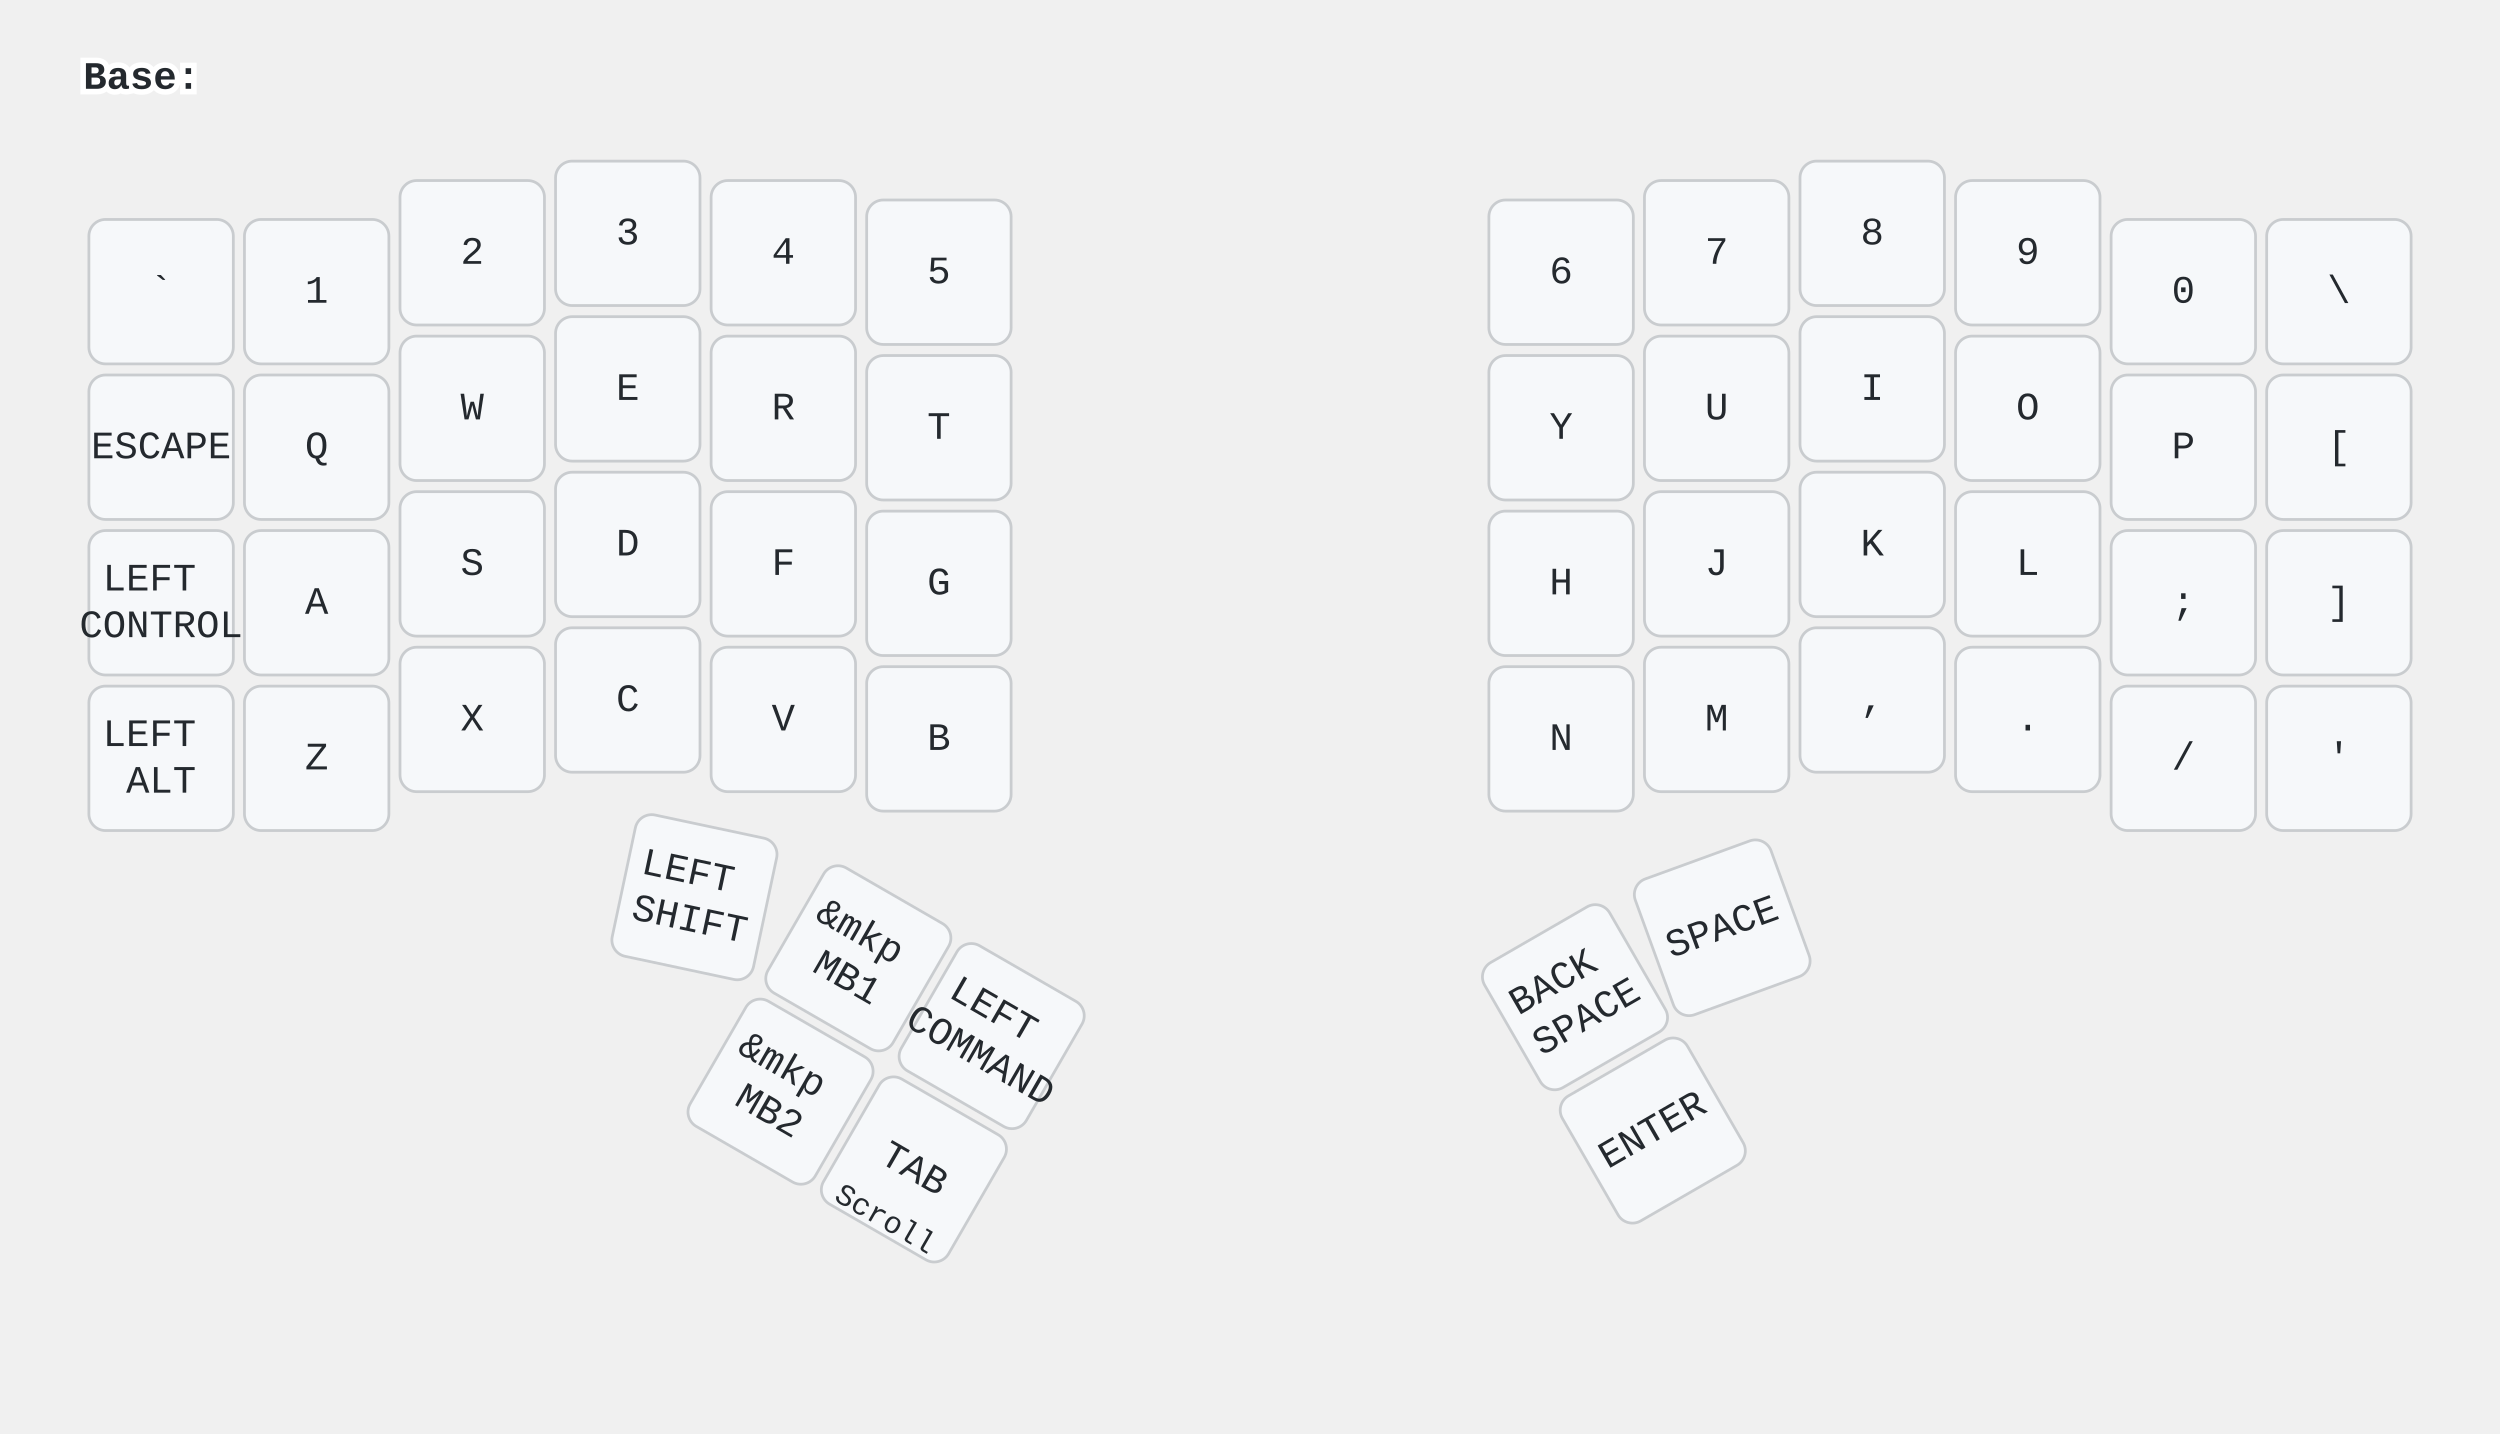
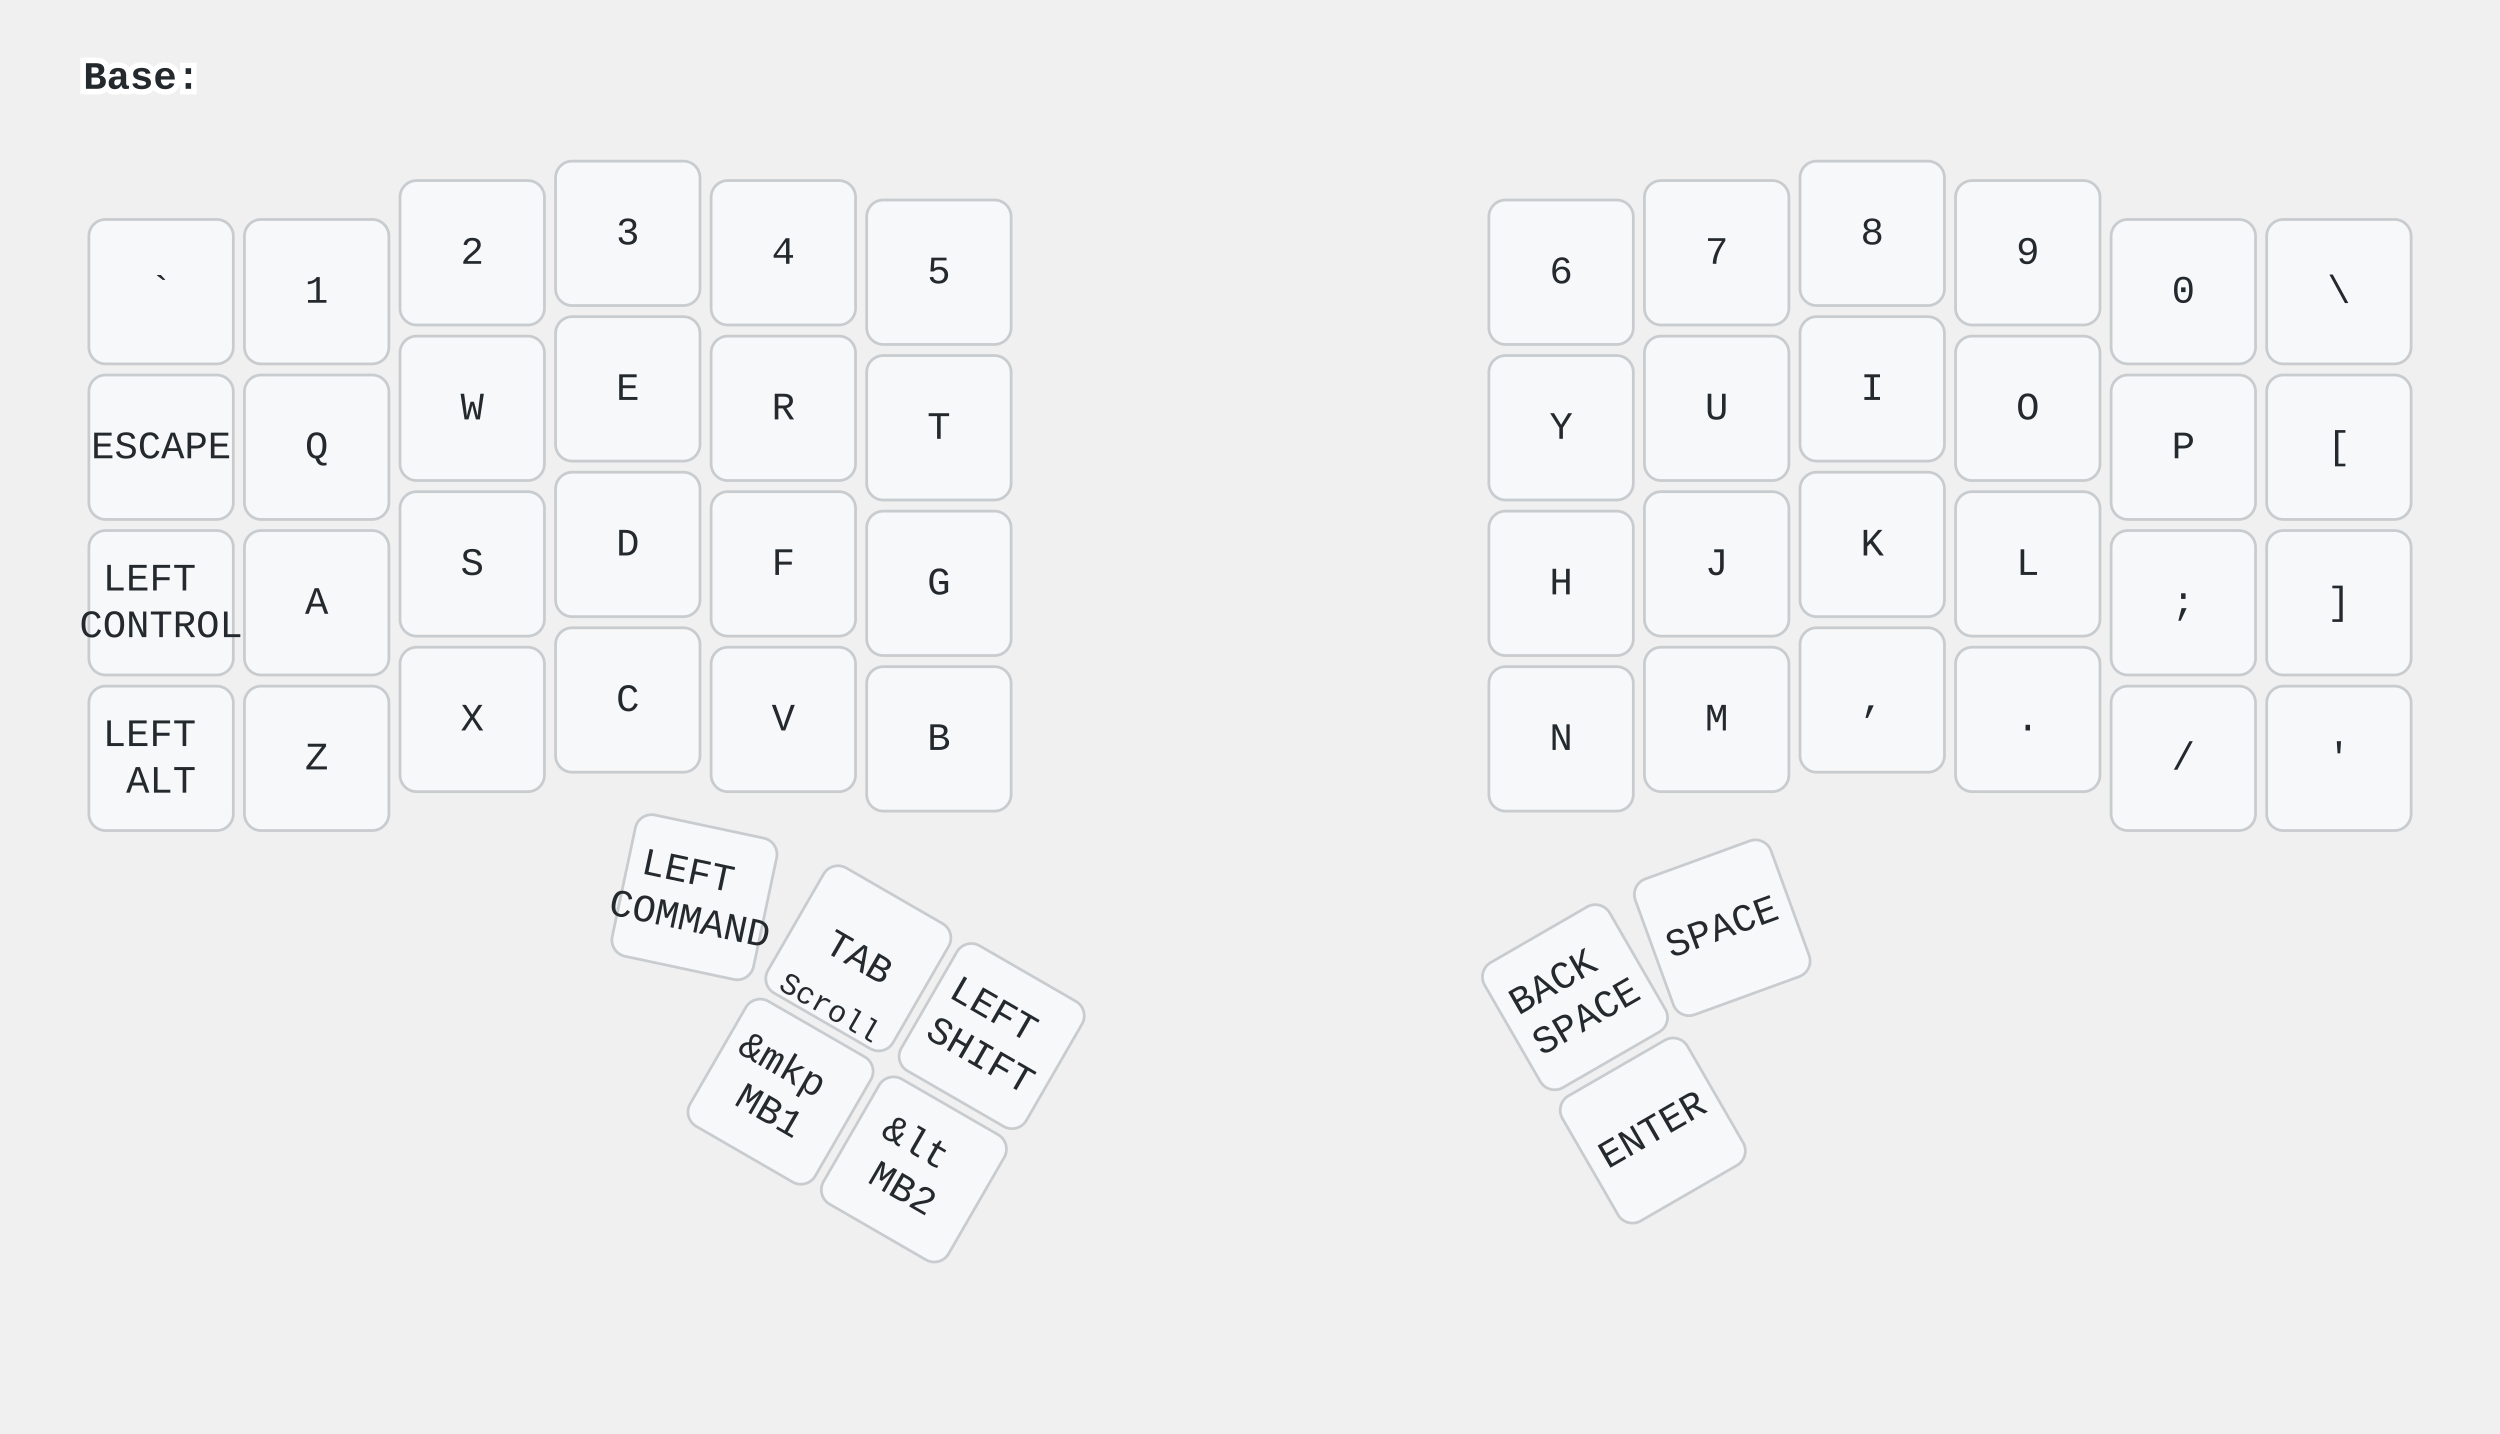
<svg xmlns="http://www.w3.org/2000/svg" width="900" height="516" viewBox="0 0 900 516" class="keymap">
  <style>/* inherit to force styles through use tags */
svg path {
    fill: inherit;
}

/* font and background color specifications */
svg.keymap {
    font-family: SFMono-Regular,Consolas,Liberation Mono,Menlo,monospace;
    font-size: 14px;
    font-kerning: normal;
    text-rendering: optimizeLegibility;
    fill: #24292e;
}

/* default key styling */
rect.key {
    fill: #f6f8fa;
}

rect.key, rect.combo {
    stroke: #c9cccf;
    stroke-width: 1;
}

/* default key side styling, only used is draw_key_sides is set */
rect.side {
    filter: brightness(90%);
}

/* color accent for combo boxes */
rect.combo, rect.combo-separate {
    fill: #cdf;
}

/* color accent for held keys */
rect.held, rect.combo.held {
    fill: #fdd;
}

/* color accent for ghost (optional) keys */
rect.ghost, rect.combo.ghost {
    stroke-dasharray: 4, 4;
    stroke-width: 2;
}

text {
    text-anchor: middle;
    dominant-baseline: middle;
}

/* styling for layer labels */
text.label {
    font-weight: bold;
    text-anchor: start;
    stroke: white;
    stroke-width: 4;
    paint-order: stroke;
}

/* styling for optional footer */
text.footer {
    text-anchor: end;
    dominant-baseline: auto;
    stroke: white;
    stroke-width: 4;
    paint-order: stroke;
}

/* styling for combo tap, and key non-tap label text */
text.combo, text.hold, text.shifted, text.left, text.right, text.tl, text.tr, text.bl, text.br {
    font-size: 11px;
}

text.hold, text.bl, text.br {
    text-anchor: middle;
    dominant-baseline: auto;
}

text.shifted, text.tl, text.tr {
    text-anchor: middle;
    dominant-baseline: hanging;
}

text.left, text.tl, text.bl {
    text-anchor: start;
}

text.right, text.tr, text.br {
    text-anchor: end;
}

text.layer-activator {
    text-decoration: underline;
}

/* styling for hold/shifted label text in combo box */
text.combo.hold, text.combo.shifted, text.combo.left, text.combo.right {
    font-size: 8px;
}

/* lighter symbol for transparent keys */
text.trans {
    fill: #7b7e81;
}

/* styling for combo dendrons */
path.combo {
    stroke-width: 1;
    stroke: gray;
    fill: none;
}

/* Start Tabler Icons Cleanup */
/* cannot use height/width with glyphs */
.icon-tabler &gt; path {
    fill: inherit;
    stroke: inherit;
    stroke-width: 2;
}
/* hide tabler's default box */
.icon-tabler &gt; path[stroke="none"][fill="none"] {
    visibility: hidden;
}
/* End Tabler Icons Cleanup */

@media (prefers-color-scheme: dark) {
svg.keymap { fill: #d1d6db; }
rect.key { fill: #3f4750; }
rect.key, rect.combo { stroke: #60666c; }
rect.combo, rect.combo-separate { fill: #1f3d7a; }
rect.held, rect.combo.held { fill: #854747; }
text.label, text.footer { stroke: black; }
text.trans { fill: #7e8184; }
path.combo { stroke: #7f7f7f; }

}</style>
  <g transform="translate(30, 0)" class="layer-Base">
    <text x="0" y="28" class="label" id="Base">Base:</text>
    <g transform="translate(0, 56)">
      <g transform="translate(28, 49)" class="key keypos-0">
        <rect rx="6" ry="6" x="-26" y="-26" width="52" height="52" class="key" />
        <text x="0" y="0" class="key tap">`</text>
      </g>
      <g transform="translate(84, 49)" class="key keypos-1">
        <rect rx="6" ry="6" x="-26" y="-26" width="52" height="52" class="key" />
        <text x="0" y="0" class="key tap">1</text>
      </g>
      <g transform="translate(140, 35)" class="key keypos-2">
        <rect rx="6" ry="6" x="-26" y="-26" width="52" height="52" class="key" />
        <text x="0" y="0" class="key tap">2</text>
      </g>
      <g transform="translate(196, 28)" class="key keypos-3">
        <rect rx="6" ry="6" x="-26" y="-26" width="52" height="52" class="key" />
        <text x="0" y="0" class="key tap">3</text>
      </g>
      <g transform="translate(252, 35)" class="key keypos-4">
        <rect rx="6" ry="6" x="-26" y="-26" width="52" height="52" class="key" />
        <text x="0" y="0" class="key tap">4</text>
      </g>
      <g transform="translate(308, 42)" class="key keypos-5">
        <rect rx="6" ry="6" x="-26" y="-26" width="52" height="52" class="key" />
        <text x="0" y="0" class="key tap">5</text>
      </g>
      <g transform="translate(532, 42)" class="key keypos-6">
        <rect rx="6" ry="6" x="-26" y="-26" width="52" height="52" class="key" />
        <text x="0" y="0" class="key tap">6</text>
      </g>
      <g transform="translate(588, 35)" class="key keypos-7">
        <rect rx="6" ry="6" x="-26" y="-26" width="52" height="52" class="key" />
        <text x="0" y="0" class="key tap">7</text>
      </g>
      <g transform="translate(644, 28)" class="key keypos-8">
        <rect rx="6" ry="6" x="-26" y="-26" width="52" height="52" class="key" />
        <text x="0" y="0" class="key tap">8</text>
      </g>
      <g transform="translate(700, 35)" class="key keypos-9">
        <rect rx="6" ry="6" x="-26" y="-26" width="52" height="52" class="key" />
        <text x="0" y="0" class="key tap">9</text>
      </g>
      <g transform="translate(756, 49)" class="key keypos-10">
        <rect rx="6" ry="6" x="-26" y="-26" width="52" height="52" class="key" />
        <text x="0" y="0" class="key tap">0</text>
      </g>
      <g transform="translate(812, 49)" class="key keypos-11">
        <rect rx="6" ry="6" x="-26" y="-26" width="52" height="52" class="key" />
        <text x="0" y="0" class="key tap">\</text>
      </g>
      <g transform="translate(28, 105)" class="key keypos-12">
        <rect rx="6" ry="6" x="-26" y="-26" width="52" height="52" class="key" />
        <text x="0" y="0" class="key tap">ESCAPE</text>
      </g>
      <g transform="translate(84, 105)" class="key keypos-13">
        <rect rx="6" ry="6" x="-26" y="-26" width="52" height="52" class="key" />
        <text x="0" y="0" class="key tap">Q</text>
      </g>
      <g transform="translate(140, 91)" class="key keypos-14">
        <rect rx="6" ry="6" x="-26" y="-26" width="52" height="52" class="key" />
        <text x="0" y="0" class="key tap">W</text>
      </g>
      <g transform="translate(196, 84)" class="key keypos-15">
        <rect rx="6" ry="6" x="-26" y="-26" width="52" height="52" class="key" />
        <text x="0" y="0" class="key tap">E</text>
      </g>
      <g transform="translate(252, 91)" class="key keypos-16">
        <rect rx="6" ry="6" x="-26" y="-26" width="52" height="52" class="key" />
        <text x="0" y="0" class="key tap">R</text>
      </g>
      <g transform="translate(308, 98)" class="key keypos-17">
        <rect rx="6" ry="6" x="-26" y="-26" width="52" height="52" class="key" />
        <text x="0" y="0" class="key tap">T</text>
      </g>
      <g transform="translate(532, 98)" class="key keypos-18">
        <rect rx="6" ry="6" x="-26" y="-26" width="52" height="52" class="key" />
        <text x="0" y="0" class="key tap">Y</text>
      </g>
      <g transform="translate(588, 91)" class="key keypos-19">
        <rect rx="6" ry="6" x="-26" y="-26" width="52" height="52" class="key" />
        <text x="0" y="0" class="key tap">U</text>
      </g>
      <g transform="translate(644, 84)" class="key keypos-20">
        <rect rx="6" ry="6" x="-26" y="-26" width="52" height="52" class="key" />
        <text x="0" y="0" class="key tap">I</text>
      </g>
      <g transform="translate(700, 91)" class="key keypos-21">
        <rect rx="6" ry="6" x="-26" y="-26" width="52" height="52" class="key" />
        <text x="0" y="0" class="key tap">O</text>
      </g>
      <g transform="translate(756, 105)" class="key keypos-22">
        <rect rx="6" ry="6" x="-26" y="-26" width="52" height="52" class="key" />
        <text x="0" y="0" class="key tap">P</text>
      </g>
      <g transform="translate(812, 105)" class="key keypos-23">
        <rect rx="6" ry="6" x="-26" y="-26" width="52" height="52" class="key" />
        <text x="0" y="0" class="key tap">[</text>
      </g>
      <g transform="translate(28, 161)" class="key keypos-24">
        <rect rx="6" ry="6" x="-26" y="-26" width="52" height="52" class="key" />
        <text x="0" y="0" class="key tap">
          <tspan x="0" dy="-0.6em">LEFT</tspan>
          <tspan x="0" dy="1.2em">CONTROL</tspan>
        </text>
      </g>
      <g transform="translate(84, 161)" class="key keypos-25">
        <rect rx="6" ry="6" x="-26" y="-26" width="52" height="52" class="key" />
        <text x="0" y="0" class="key tap">A</text>
      </g>
      <g transform="translate(140, 147)" class="key keypos-26">
        <rect rx="6" ry="6" x="-26" y="-26" width="52" height="52" class="key" />
        <text x="0" y="0" class="key tap">S</text>
      </g>
      <g transform="translate(196, 140)" class="key keypos-27">
        <rect rx="6" ry="6" x="-26" y="-26" width="52" height="52" class="key" />
        <text x="0" y="0" class="key tap">D</text>
      </g>
      <g transform="translate(252, 147)" class="key keypos-28">
        <rect rx="6" ry="6" x="-26" y="-26" width="52" height="52" class="key" />
        <text x="0" y="0" class="key tap">F</text>
      </g>
      <g transform="translate(308, 154)" class="key keypos-29">
        <rect rx="6" ry="6" x="-26" y="-26" width="52" height="52" class="key" />
        <text x="0" y="0" class="key tap">G</text>
      </g>
      <g transform="translate(532, 154)" class="key keypos-30">
        <rect rx="6" ry="6" x="-26" y="-26" width="52" height="52" class="key" />
        <text x="0" y="0" class="key tap">H</text>
      </g>
      <g transform="translate(588, 147)" class="key keypos-31">
        <rect rx="6" ry="6" x="-26" y="-26" width="52" height="52" class="key" />
        <text x="0" y="0" class="key tap">J</text>
      </g>
      <g transform="translate(644, 140)" class="key keypos-32">
        <rect rx="6" ry="6" x="-26" y="-26" width="52" height="52" class="key" />
        <text x="0" y="0" class="key tap">K</text>
      </g>
      <g transform="translate(700, 147)" class="key keypos-33">
        <rect rx="6" ry="6" x="-26" y="-26" width="52" height="52" class="key" />
        <text x="0" y="0" class="key tap">L</text>
      </g>
      <g transform="translate(756, 161)" class="key keypos-34">
        <rect rx="6" ry="6" x="-26" y="-26" width="52" height="52" class="key" />
        <text x="0" y="0" class="key tap">;</text>
      </g>
      <g transform="translate(812, 161)" class="key keypos-35">
        <rect rx="6" ry="6" x="-26" y="-26" width="52" height="52" class="key" />
        <text x="0" y="0" class="key tap">]</text>
      </g>
      <g transform="translate(28, 217)" class="key keypos-36">
        <rect rx="6" ry="6" x="-26" y="-26" width="52" height="52" class="key" />
        <text x="0" y="0" class="key tap">
          <tspan x="0" dy="-0.6em">LEFT</tspan>
          <tspan x="0" dy="1.2em">ALT</tspan>
        </text>
      </g>
      <g transform="translate(84, 217)" class="key keypos-37">
        <rect rx="6" ry="6" x="-26" y="-26" width="52" height="52" class="key" />
        <text x="0" y="0" class="key tap">Z</text>
      </g>
      <g transform="translate(140, 203)" class="key keypos-38">
        <rect rx="6" ry="6" x="-26" y="-26" width="52" height="52" class="key" />
        <text x="0" y="0" class="key tap">X</text>
      </g>
      <g transform="translate(196, 196)" class="key keypos-39">
        <rect rx="6" ry="6" x="-26" y="-26" width="52" height="52" class="key" />
        <text x="0" y="0" class="key tap">C</text>
      </g>
      <g transform="translate(252, 203)" class="key keypos-40">
        <rect rx="6" ry="6" x="-26" y="-26" width="52" height="52" class="key" />
        <text x="0" y="0" class="key tap">V</text>
      </g>
      <g transform="translate(308, 210)" class="key keypos-41">
        <rect rx="6" ry="6" x="-26" y="-26" width="52" height="52" class="key" />
        <text x="0" y="0" class="key tap">B</text>
      </g>
      <g transform="translate(532, 210)" class="key keypos-42">
        <rect rx="6" ry="6" x="-26" y="-26" width="52" height="52" class="key" />
        <text x="0" y="0" class="key tap">N</text>
      </g>
      <g transform="translate(588, 203)" class="key keypos-43">
        <rect rx="6" ry="6" x="-26" y="-26" width="52" height="52" class="key" />
        <text x="0" y="0" class="key tap">M</text>
      </g>
      <g transform="translate(644, 196)" class="key keypos-44">
        <rect rx="6" ry="6" x="-26" y="-26" width="52" height="52" class="key" />
        <text x="0" y="0" class="key tap">,</text>
      </g>
      <g transform="translate(700, 203)" class="key keypos-45">
        <rect rx="6" ry="6" x="-26" y="-26" width="52" height="52" class="key" />
        <text x="0" y="0" class="key tap">.</text>
      </g>
      <g transform="translate(756, 217)" class="key keypos-46">
        <rect rx="6" ry="6" x="-26" y="-26" width="52" height="52" class="key" />
        <text x="0" y="0" class="key tap">/</text>
      </g>
      <g transform="translate(812, 217)" class="key keypos-47">
        <rect rx="6" ry="6" x="-26" y="-26" width="52" height="52" class="key" />
        <text x="0" y="0" class="key tap">'</text>
      </g>
      <g transform="translate(220, 267) rotate(12.0)" class="key keypos-48">
        <rect rx="6" ry="6" x="-26" y="-26" width="52" height="52" class="key" />
        <text x="0" y="0" class="key tap">
          <tspan x="0" dy="-0.6em">LEFT</tspan>
+           <tspan x="0" dy="1.2em">COMMAND</tspan>
+         </text>
+       </g>
+       <g transform="translate(279, 289) rotate(30.0)" class="key keypos-49">
+         <rect rx="6" ry="6" x="-26" y="-26" width="52" height="52" class="key" />
+         <text x="0" y="0" class="key tap">TAB</text>
+         <text x="0" y="24" class="key hold">Scroll</text>
+       </g>
+       <g transform="translate(327, 317) rotate(30.0)" class="key keypos-50">
+         <rect rx="6" ry="6" x="-26" y="-26" width="52" height="52" class="key" />
+         <text x="0" y="0" class="key tap">
+           <tspan x="0" dy="-0.6em">LEFT</tspan>
          <tspan x="0" dy="1.2em">SHIFT</tspan>
        </text>
      </g>
-       <g transform="translate(279, 289) rotate(30.0)" class="key keypos-49">
+       <g transform="translate(537, 303) rotate(-30.0)" class="key keypos-51">
+         <rect rx="6" ry="6" x="-26" y="-26" width="52" height="52" class="key" />
+         <text x="0" y="0" class="key tap">
+           <tspan x="0" dy="-0.6em">BACK</tspan>
+           <tspan x="0" dy="1.2em">SPACE</tspan>
+         </text>
+       </g>
+       <g transform="translate(590, 278) rotate(-20.0)" class="key keypos-52">
+         <rect rx="6" ry="6" x="-26" y="-26" width="52" height="52" class="key" />
+         <text x="0" y="0" class="key tap">SPACE</text>
+       </g>
+       <g transform="translate(251, 337) rotate(30.0)" class="key keypos-53">
        <rect rx="6" ry="6" x="-26" y="-26" width="52" height="52" class="key" />
        <text x="0" y="0" class="key tap">
          <tspan x="0" dy="-0.6em">&amp;mkp</tspan>
          <tspan x="0" dy="1.2em">MB1</tspan>
        </text>
      </g>
-       <g transform="translate(327, 317) rotate(30.0)" class="key keypos-50">
-         <rect rx="6" ry="6" x="-26" y="-26" width="52" height="52" class="key" />
-         <text x="0" y="0" class="key tap">
-           <tspan x="0" dy="-0.6em">LEFT</tspan>
-           <tspan x="0" dy="1.2em">COMMAND</tspan>
-         </text>
-       </g>
-       <g transform="translate(537, 303) rotate(-30.0)" class="key keypos-51">
-         <rect rx="6" ry="6" x="-26" y="-26" width="52" height="52" class="key" />
-         <text x="0" y="0" class="key tap">
-           <tspan x="0" dy="-0.6em">BACK</tspan>
-           <tspan x="0" dy="1.2em">SPACE</tspan>
-         </text>
-       </g>
-       <g transform="translate(590, 278) rotate(-20.0)" class="key keypos-52">
-         <rect rx="6" ry="6" x="-26" y="-26" width="52" height="52" class="key" />
-         <text x="0" y="0" class="key tap">SPACE</text>
-       </g>
-       <g transform="translate(251, 337) rotate(30.0)" class="key keypos-53">
-         <rect rx="6" ry="6" x="-26" y="-26" width="52" height="52" class="key" />
-         <text x="0" y="0" class="key tap">
-           <tspan x="0" dy="-0.6em">&amp;mkp</tspan>
+       <g transform="translate(299, 365) rotate(30.0)" class="key keypos-54">
+         <rect rx="6" ry="6" x="-26" y="-26" width="52" height="52" class="key" />
+         <text x="0" y="0" class="key tap">
+           <tspan x="0" dy="-0.6em">&amp;lt</tspan>
          <tspan x="0" dy="1.2em">MB2</tspan>
        </text>
-       </g>
-       <g transform="translate(299, 365) rotate(30.0)" class="key keypos-54">
-         <rect rx="6" ry="6" x="-26" y="-26" width="52" height="52" class="key" />
-         <text x="0" y="0" class="key tap">TAB</text>
-         <text x="0" y="24" class="key hold">Scroll</text>
      </g>
      <g transform="translate(565, 351) rotate(-30.0)" class="key keypos-55">
        <rect rx="6" ry="6" x="-26" y="-26" width="52" height="52" class="key" />
        <text x="0" y="0" class="key tap">ENTER</text>
      </g>
    </g>
  </g>
</svg>
